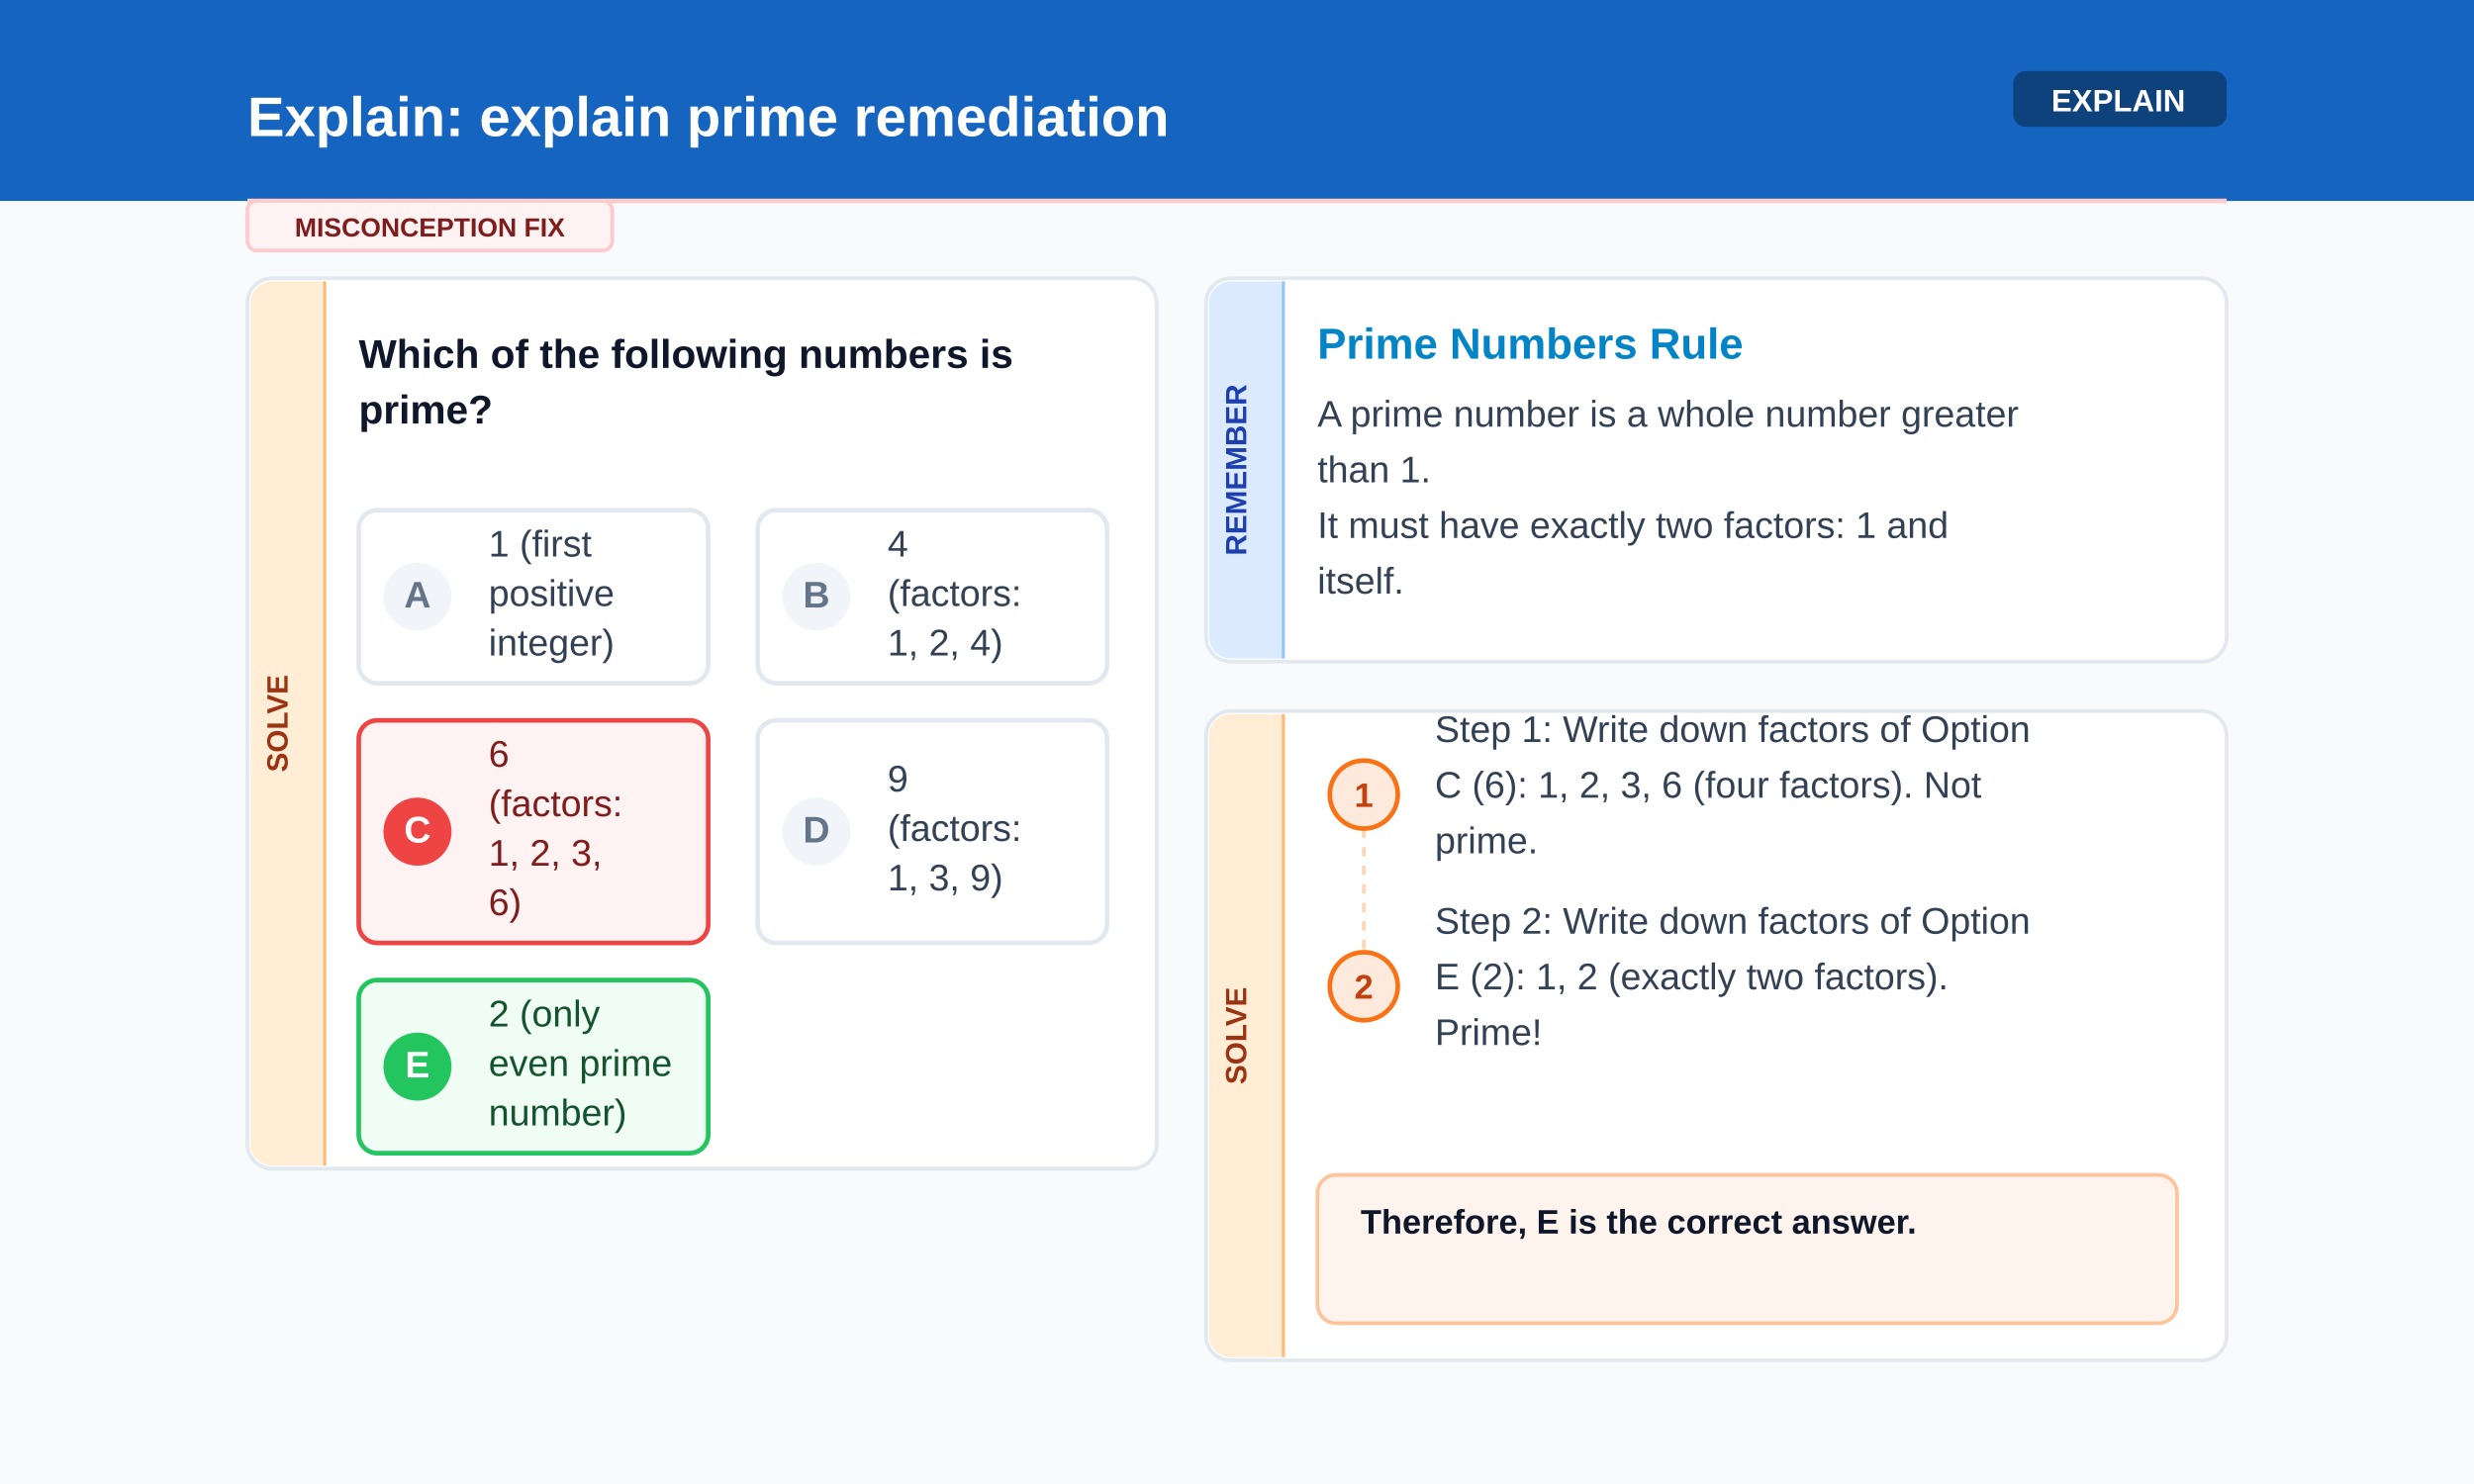
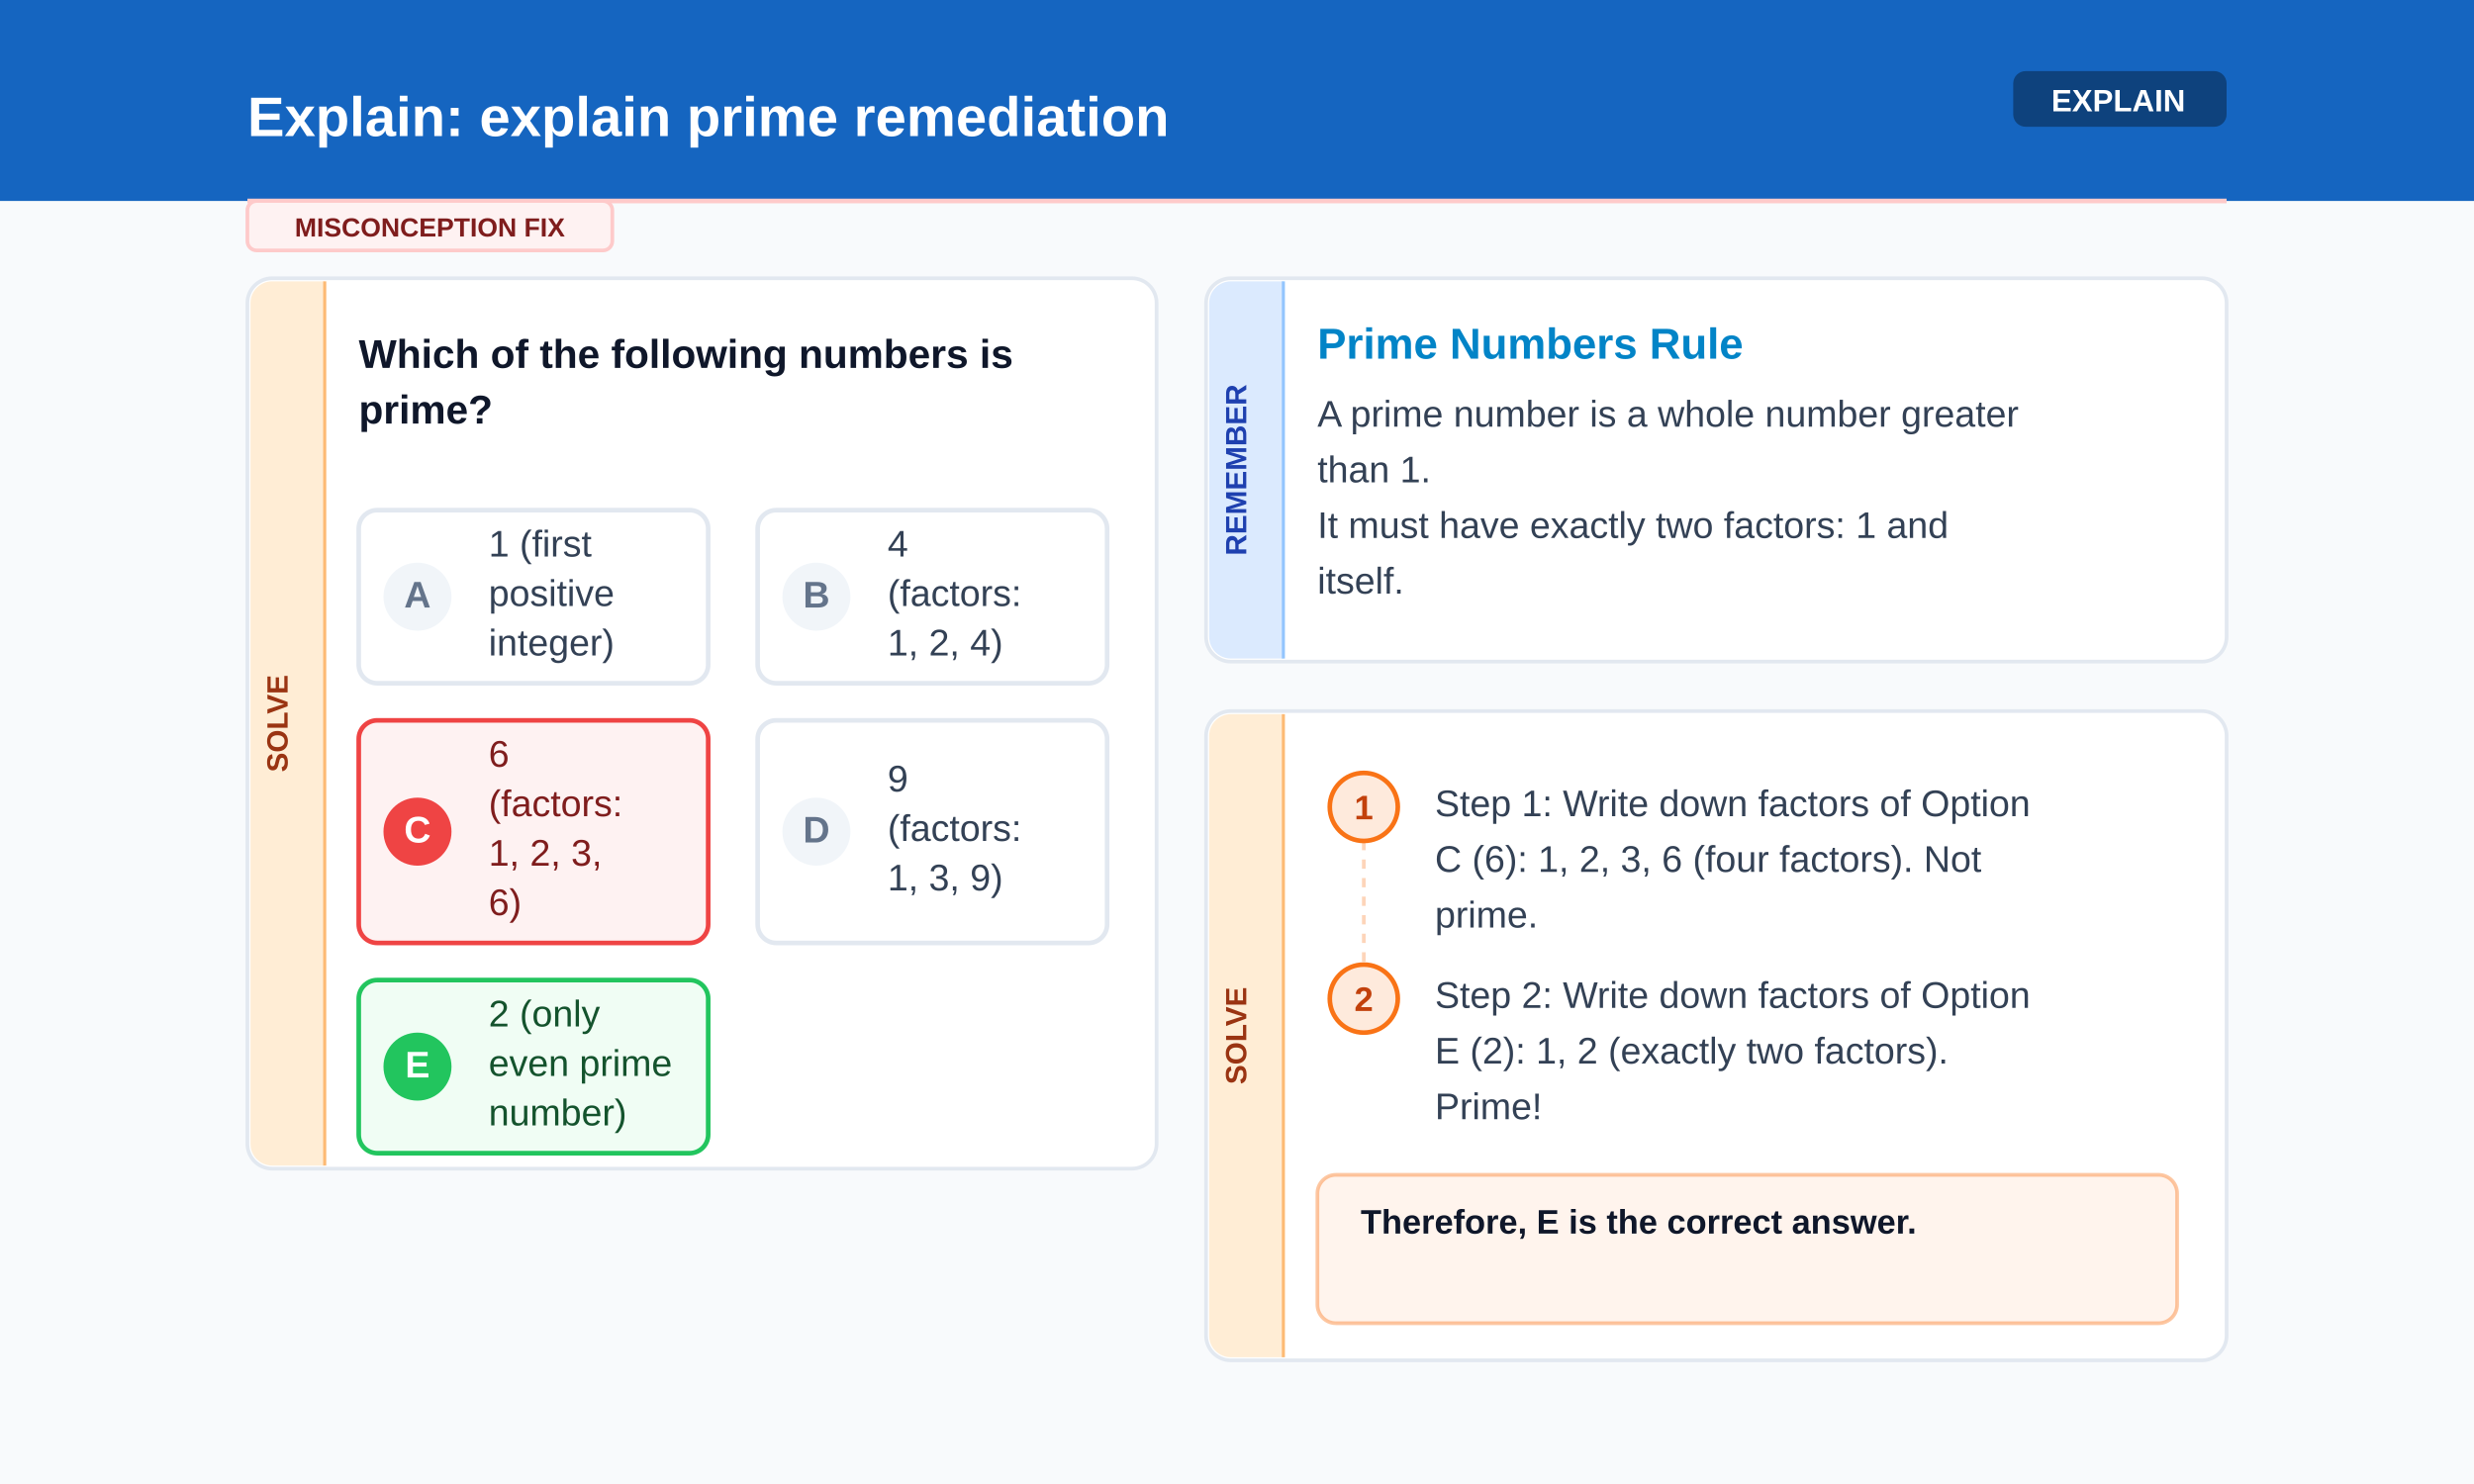
<svg xmlns="http://www.w3.org/2000/svg" width="800" height="480">
  <rect width="800" height="480" fill="#f8fafc" />
  <rect width="800" height="65" fill="#1565C0" />
  <g id="u0" data-reveal-order="0" data-ref="title" data-type="title">
    <text x="80" y="44" font-family="Arial, sans-serif" font-size="18" font-weight="bold" fill="#FFFFFF" text-anchor="start">Explain: explain prime remediation</text>
  </g>
  <rect x="651" y="23" width="69" height="18" rx="4" fill="#000000" opacity="0.35" />
  <text x="685" y="36" font-family="Arial, sans-serif" font-size="10" font-weight="bold" fill="#FFFFFF" text-anchor="middle">EXPLAIN</text>
  <line x1="80" y1="65" x2="720" y2="65" stroke="#fecaca" stroke-width="1.5" />
  <rect x="80" y="65" width="118" height="16" rx="3" fill="#fef2f2" stroke="#fecaca" stroke-width="1.2" />
  <text x="139" y="76.5" font-family="Arial, sans-serif" font-size="8.5" font-weight="bold" fill="#7f1d1d" text-anchor="middle">MISCONCEPTION FIX</text>
  <g id="u1" data-reveal-order="1" data-ref="center" data-type="remediation_block">
    <rect x="80" y="90" width="294" height="288" rx="8" fill="#ffffff" stroke="#e2e8f0" stroke-width="1.2" />
    <path d="M 105 91 L 88 91 A 7 7 0 0 0 81 98 L 81 370 A 7 7 0 0 0 88 377 L 105 377 Z" fill="#ffedd5" />
    <line x1="105" y1="91" x2="105" y2="377" stroke="#fdba74" stroke-width="1" />
    <text x="93" y="234.0" font-family="Arial, sans-serif" font-size="9.5" font-weight="bold" fill="#9a3412" text-anchor="middle" transform="rotate(-90, 93, 234.0)">SOLVE</text>
    <text x="116" y="119" font-family="Arial, sans-serif" font-size="13" font-weight="bold" fill="#0f172a" text-anchor="start">Which of the following numbers is</text>
    <text x="116" y="137" font-family="Arial, sans-serif" font-size="13" font-weight="bold" fill="#0f172a" text-anchor="start">prime?</text>
    <rect x="116" y="165" width="113" height="56" rx="6" fill="#ffffff" stroke="#e2e8f0" stroke-width="1.5" />
    <circle cx="135" cy="193" r="11" fill="#f1f5f9" />
    <text x="135" y="196.5" font-family="Arial, sans-serif" font-size="12" font-weight="bold" fill="#64748b" text-anchor="middle">A</text>
    <text x="158" y="180" font-family="Arial, sans-serif" font-size="12" font-weight="normal" fill="#334155" text-anchor="start">1 (first</text>
    <text x="158" y="196" font-family="Arial, sans-serif" font-size="12" font-weight="normal" fill="#334155" text-anchor="start">positive</text>
    <text x="158" y="212" font-family="Arial, sans-serif" font-size="12" font-weight="normal" fill="#334155" text-anchor="start">integer)</text>
    <rect x="245" y="165" width="113" height="56" rx="6" fill="#ffffff" stroke="#e2e8f0" stroke-width="1.5" />
    <circle cx="264" cy="193" r="11" fill="#f1f5f9" />
    <text x="264" y="196.5" font-family="Arial, sans-serif" font-size="12" font-weight="bold" fill="#64748b" text-anchor="middle">B</text>
    <text x="287" y="180" font-family="Arial, sans-serif" font-size="12" font-weight="normal" fill="#334155" text-anchor="start">4</text>
    <text x="287" y="196" font-family="Arial, sans-serif" font-size="12" font-weight="normal" fill="#334155" text-anchor="start">(factors:</text>
    <text x="287" y="212" font-family="Arial, sans-serif" font-size="12" font-weight="normal" fill="#334155" text-anchor="start">1, 2, 4)</text>
    <rect x="116" y="233" width="113" height="72" rx="6" fill="#fef2f2" stroke="#ef4444" stroke-width="1.5" />
    <circle cx="135" cy="269" r="11" fill="#ef4444" />
    <text x="135" y="272.5" font-family="Arial, sans-serif" font-size="12" font-weight="bold" fill="#ffffff" text-anchor="middle">C</text>
    <text x="158" y="248" font-family="Arial, sans-serif" font-size="12" font-weight="normal" fill="#7f1d1d" text-anchor="start">6</text>
    <text x="158" y="264" font-family="Arial, sans-serif" font-size="12" font-weight="normal" fill="#7f1d1d" text-anchor="start">(factors:</text>
    <text x="158" y="280" font-family="Arial, sans-serif" font-size="12" font-weight="normal" fill="#7f1d1d" text-anchor="start">1, 2, 3,</text>
    <text x="158" y="296" font-family="Arial, sans-serif" font-size="12" font-weight="normal" fill="#7f1d1d" text-anchor="start">6)</text>
    <rect x="245" y="233" width="113" height="72" rx="6" fill="#ffffff" stroke="#e2e8f0" stroke-width="1.5" />
    <circle cx="264" cy="269" r="11" fill="#f1f5f9" />
    <text x="264" y="272.5" font-family="Arial, sans-serif" font-size="12" font-weight="bold" fill="#64748b" text-anchor="middle">D</text>
    <text x="287" y="256" font-family="Arial, sans-serif" font-size="12" font-weight="normal" fill="#334155" text-anchor="start">9</text>
    <text x="287" y="272" font-family="Arial, sans-serif" font-size="12" font-weight="normal" fill="#334155" text-anchor="start">(factors:</text>
    <text x="287" y="288" font-family="Arial, sans-serif" font-size="12" font-weight="normal" fill="#334155" text-anchor="start">1, 3, 9)</text>
    <rect x="116" y="317" width="113" height="56" rx="6" fill="#f0fdf4" stroke="#22c55e" stroke-width="1.5" />
    <circle cx="135" cy="345" r="11" fill="#22c55e" />
    <text x="135" y="348.5" font-family="Arial, sans-serif" font-size="12" font-weight="bold" fill="#ffffff" text-anchor="middle">E</text>
    <text x="158" y="332" font-family="Arial, sans-serif" font-size="12" font-weight="normal" fill="#14532d" text-anchor="start">2 (only</text>
    <text x="158" y="348" font-family="Arial, sans-serif" font-size="12" font-weight="normal" fill="#14532d" text-anchor="start">even prime</text>
    <text x="158" y="364" font-family="Arial, sans-serif" font-size="12" font-weight="normal" fill="#14532d" text-anchor="start">number)</text>
    <rect x="390" y="90" width="330" height="124" rx="8" fill="#ffffff" stroke="#e2e8f0" stroke-width="1.2" />
    <path d="M 415 91 L 398 91 A 7 7 0 0 0 391 98 L 391 206 A 7 7 0 0 0 398 213 L 415 213 Z" fill="#dbeafe" />
    <line x1="415" y1="91" x2="415" y2="213" stroke="#93c5fd" stroke-width="1" />
    <text x="403" y="152.0" font-family="Arial, sans-serif" font-size="9.5" font-weight="bold" fill="#1e40af" text-anchor="middle" transform="rotate(-90, 403, 152.0)">REMEMBER</text>
    <text x="426" y="116" font-family="Arial, sans-serif" font-size="14" font-weight="bold" fill="#0284c7" text-anchor="start">Prime Numbers Rule</text>
    <text x="426" y="138" font-family="Arial, sans-serif" font-size="12" font-weight="normal" fill="#334155" text-anchor="start">A prime number is a whole number greater</text>
    <text x="426" y="156" font-family="Arial, sans-serif" font-size="12" font-weight="normal" fill="#334155" text-anchor="start">than 1.</text>
    <text x="426" y="174" font-family="Arial, sans-serif" font-size="12" font-weight="normal" fill="#334155" text-anchor="start">It must have exactly two factors: 1 and</text>
    <text x="426" y="192" font-family="Arial, sans-serif" font-size="12" font-weight="normal" fill="#334155" text-anchor="start">itself.</text>
    <rect x="390" y="230" width="330" height="210" rx="8" fill="#ffffff" stroke="#e2e8f0" stroke-width="1.2" />
    <path d="M 415 231 L 398 231 A 7 7 0 0 0 391 238 L 391 432 A 7 7 0 0 0 398 439 L 415 439 Z" fill="#ffedd5" />
    <line x1="415" y1="231" x2="415" y2="439" stroke="#fdba74" stroke-width="1" />
    <text x="403" y="335.0" font-family="Arial, sans-serif" font-size="9.5" font-weight="bold" fill="#9a3412" text-anchor="middle" transform="rotate(-90, 403, 335.0)">SOLVE</text>
-     <circle cx="441" cy="257" r="11" fill="#f97316" opacity="0.15" />
-     <circle cx="441" cy="257" r="11" fill="none" stroke="#f97316" stroke-width="1.5" />
-     <text x="441" y="261" font-family="Arial, sans-serif" font-size="11" font-weight="bold" fill="#c2410c" text-anchor="middle">1</text>
-     <text x="464" y="240" font-family="Arial, sans-serif" font-size="12" font-weight="normal" fill="#334155" text-anchor="start">Step 1: Write down factors of Option</text>
-     <text x="464" y="258" font-family="Arial, sans-serif" font-size="12" font-weight="normal" fill="#334155" text-anchor="start">C (6): 1, 2, 3, 6 (four factors). Not</text>
-     <text x="464" y="276" font-family="Arial, sans-serif" font-size="12" font-weight="normal" fill="#334155" text-anchor="start">prime.</text>
-     <line x1="441" y1="268" x2="441" y2="308" stroke="#f97316" stroke-width="1.2" opacity="0.3" stroke-dasharray="3 3" />
-     <circle cx="441" cy="319" r="11" fill="#f97316" opacity="0.15" />
-     <circle cx="441" cy="319" r="11" fill="none" stroke="#f97316" stroke-width="1.5" />
-     <text x="441" y="323" font-family="Arial, sans-serif" font-size="11" font-weight="bold" fill="#c2410c" text-anchor="middle">2</text>
-     <text x="464" y="302" font-family="Arial, sans-serif" font-size="12" font-weight="normal" fill="#334155" text-anchor="start">Step 2: Write down factors of Option</text>
-     <text x="464" y="320" font-family="Arial, sans-serif" font-size="12" font-weight="normal" fill="#334155" text-anchor="start">E (2): 1, 2 (exactly two factors).</text>
-     <text x="464" y="338" font-family="Arial, sans-serif" font-size="12" font-weight="normal" fill="#334155" text-anchor="start">Prime!</text>
+     <circle cx="441" cy="261" r="11" fill="#f97316" opacity="0.15" />
+     <circle cx="441" cy="261" r="11" fill="none" stroke="#f97316" stroke-width="1.5" />
+     <text x="441" y="265" font-family="Arial, sans-serif" font-size="11" font-weight="bold" fill="#c2410c" text-anchor="middle">1</text>
+     <text x="464" y="264" font-family="Arial, sans-serif" font-size="12" font-weight="normal" fill="#334155" text-anchor="start">Step 1: Write down factors of Option</text>
+     <text x="464" y="282" font-family="Arial, sans-serif" font-size="12" font-weight="normal" fill="#334155" text-anchor="start">C (6): 1, 2, 3, 6 (four factors). Not</text>
+     <text x="464" y="300" font-family="Arial, sans-serif" font-size="12" font-weight="normal" fill="#334155" text-anchor="start">prime.</text>
+     <line x1="441" y1="272" x2="441" y2="312" stroke="#f97316" stroke-width="1.2" opacity="0.3" stroke-dasharray="3 3" />
+     <circle cx="441" cy="323" r="11" fill="#f97316" opacity="0.15" />
+     <circle cx="441" cy="323" r="11" fill="none" stroke="#f97316" stroke-width="1.5" />
+     <text x="441" y="327" font-family="Arial, sans-serif" font-size="11" font-weight="bold" fill="#c2410c" text-anchor="middle">2</text>
+     <text x="464" y="326" font-family="Arial, sans-serif" font-size="12" font-weight="normal" fill="#334155" text-anchor="start">Step 2: Write down factors of Option</text>
+     <text x="464" y="344" font-family="Arial, sans-serif" font-size="12" font-weight="normal" fill="#334155" text-anchor="start">E (2): 1, 2 (exactly two factors).</text>
+     <text x="464" y="362" font-family="Arial, sans-serif" font-size="12" font-weight="normal" fill="#334155" text-anchor="start">Prime!</text>
    <rect x="426" y="380" width="278" height="48" rx="6" fill="#f97316" opacity="0.08" />
    <rect x="426" y="380" width="278" height="48" rx="6" fill="none" stroke="#f97316" stroke-width="1.2" opacity="0.4" />
    <text x="440" y="399" font-family="Arial, sans-serif" font-size="11" font-weight="bold" fill="#0f172a" text-anchor="start">Therefore, E is the correct answer.</text>
  </g>
</svg>
